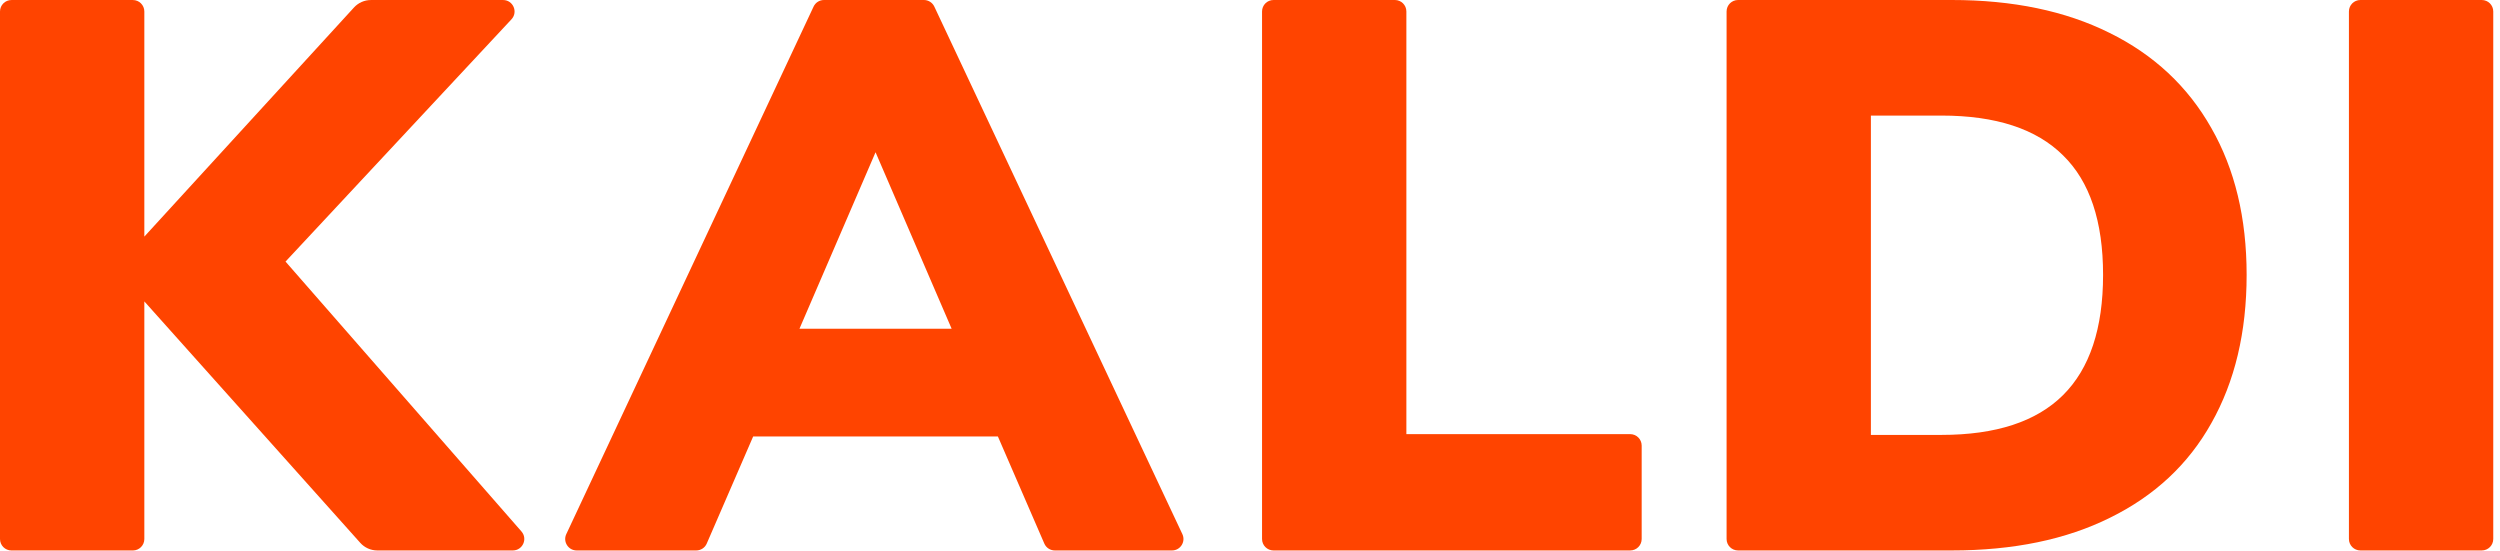
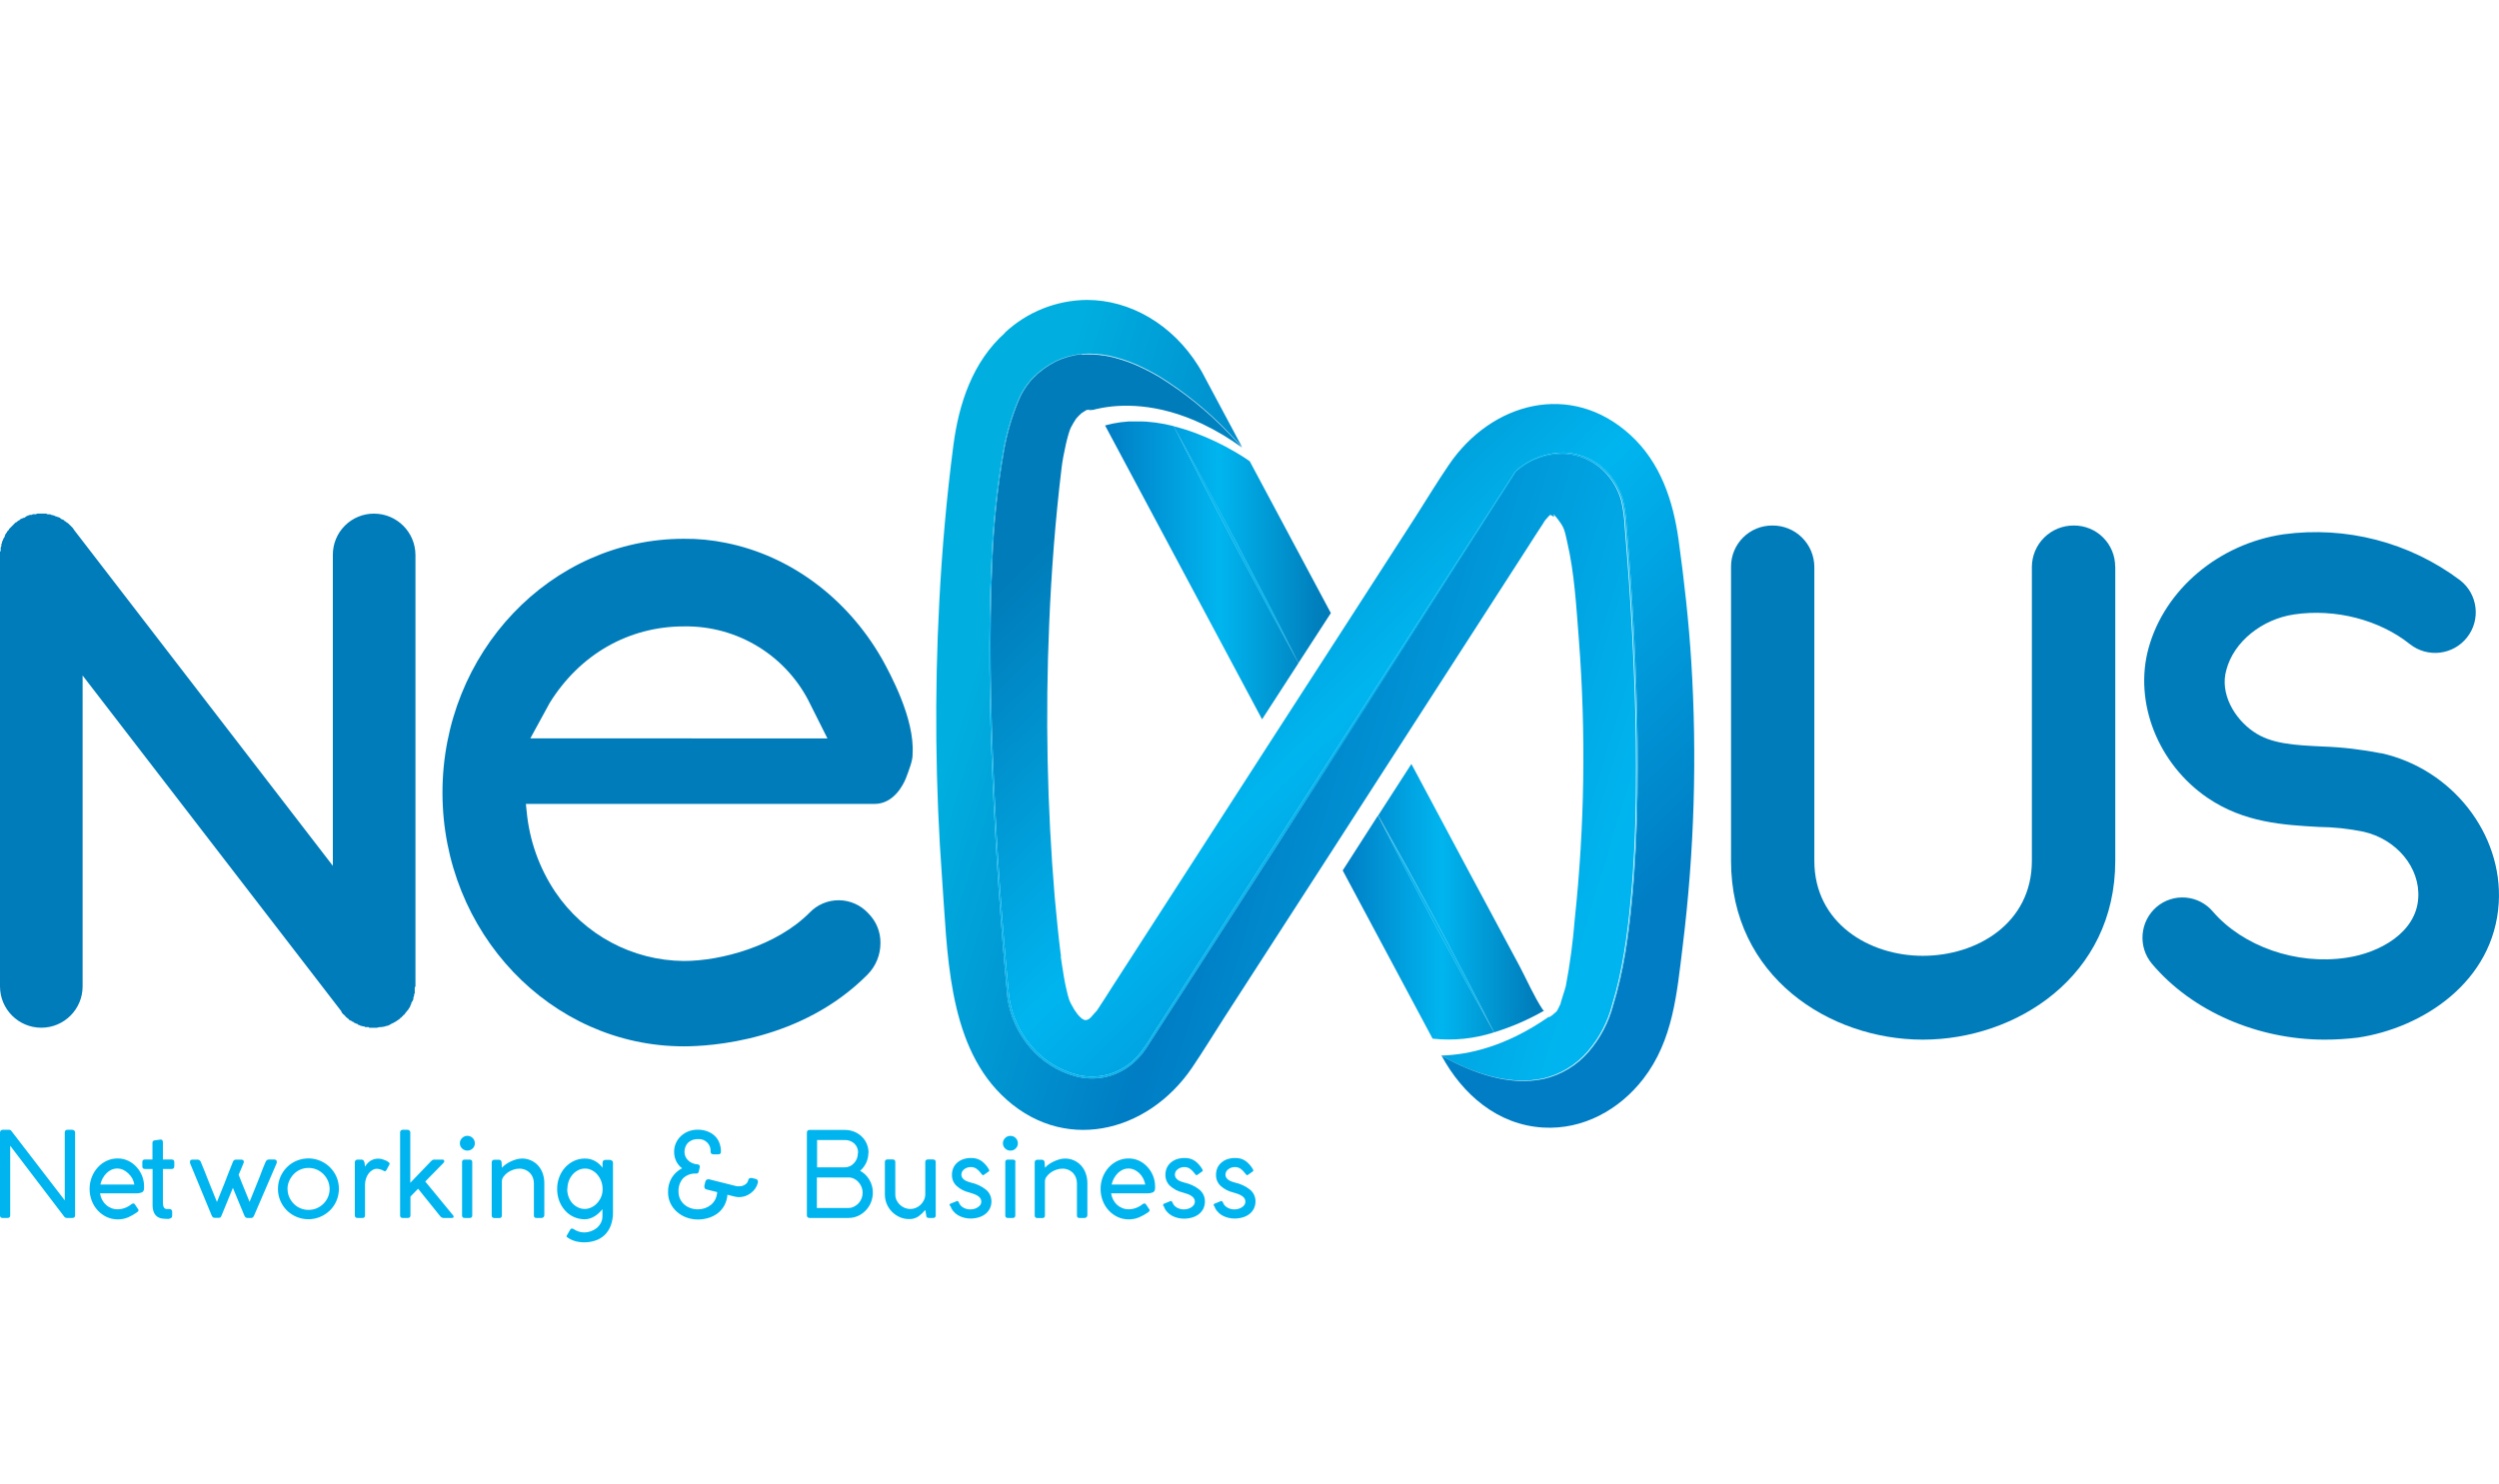
- <svg xmlns="http://www.w3.org/2000/svg" xmlns:xlink="http://www.w3.org/1999/xlink" viewBox="0 0 109 24">
-   <g transform="translate(-1470)">
-     <g style="mix-blend-mode:normal" transform="translate(1470)" fill="#f40">
-       <use xlink:href="#b" style="mix-blend-mode:normal" />
-       <use xlink:href="#c" style="mix-blend-mode:normal" />
-       <use xlink:href="#d" style="mix-blend-mode:normal" />
-       <use xlink:href="#e" style="mix-blend-mode:normal" />
-       <use xlink:href="#f" style="mix-blend-mode:normal" />
+ <svg xmlns="http://www.w3.org/2000/svg" xmlns:xlink="http://www.w3.org/1999/xlink" viewBox="0 0 604.99 359.29">
+   <defs>
+     <style>.cls-1{fill:none;}.cls-2{fill:#00b5ef;}.cls-3{fill:#007cba;}.cls-4{clip-path:url(#clip-path);}.cls-5{fill:url(#linear-gradient);}.cls-6{fill:#fad75f;}.cls-7{clip-path:url(#clip-path-2);}.cls-8{fill:url(#linear-gradient-2);}.cls-9{fill:#231f20;}.cls-10{clip-path:url(#clip-path-3);}.cls-11{fill:url(#linear-gradient-3);}.cls-12{clip-path:url(#clip-path-4);}.cls-13{fill:url(#linear-gradient-4);}.cls-14{clip-path:url(#clip-path-5);}.cls-15{fill:url(#linear-gradient-5);}.cls-16{clip-path:url(#clip-path-6);}.cls-17{fill:url(#linear-gradient-6);}.cls-18{clip-path:url(#clip-path-7);}.cls-19{fill:url(#linear-gradient-7);}</style>
+     <clipPath id="clip-path">
+       <path class="cls-1" d="M375.08,246.26h0M243.28,80.62c-7.81,7-11.13,17.06-12.46,27.13-1.65,12.59-2.76,25.23-3.42,37.9a533.41,533.41,0,0,0,.68,67.26c1.29,17.17,1.21,39.17,14.27,52.12,14.66,14.54,35.46,9.45,46.28-6.54,2.66-3.93,5.14-8,7.71-12L322.49,206q5.88-9.12,11.75-18.24,2.44-3.78,4.88-7.56,15.35-23.8,30.7-47.62c1.2-1.86,2.37-3.75,3.61-5.59.23-.34.42-.7.66-1l-.66.72c.13-.15.5-.58,1.3-1.48l.46-.49a1.63,1.63,0,0,0,.32,0h.05c.13.25,1.07.64.56-.08l-.06-.08h.12l.9,1.07.05.07.28.38c1.24,1.68,1.38,2.3,2,5.15,1.74,7.51,2.15,15,2.84,23.85a370.82,370.82,0,0,1-1,67.38,151.73,151.73,0,0,1-2.18,16.33c-.14.68-1.48,4.6-1.23,4.19-1.05,2.16-.85,1.82-1.49,2.34-.14.11-.31.26-.55.49l-.12.08c-.18.13-.36.26-.55.38l-.07,0h0l0,0-.12-.05h0a.08.08,0,0,1,0,0h0l0,0,0,0h0l0,0-.1.07c-10.32,7.14-19.37,9.15-26,9.3,1.88,1,3.82,2,5.8,2.85a44.76,44.76,0,0,0,6.09,2.12,33.29,33.29,0,0,0,6.35,1.06,24.7,24.7,0,0,0,6.42-.46,20.39,20.39,0,0,0,10.86-6.55,28.09,28.09,0,0,0,5.93-11.32c2.52-8.25,3.68-16.83,4.49-25.39s1.2-17.18,1.27-25.79,0-17.22-.33-25.82-.76-17.2-1.37-25.79q-.46-6.45-1-12.88a35.39,35.39,0,0,0-.85-6.36,16.27,16.27,0,0,0-2.84-5.67,14.79,14.79,0,0,0-11-5.71,17.15,17.15,0,0,0-11.66,4.38L310,203.4l-28.68,44.49-3.58,5.56a17.93,17.93,0,0,1-4.55,4.88,15.29,15.29,0,0,1-6.14,2.6,15.7,15.7,0,0,1-6.65-.29,22,22,0,0,1-11.11-7.07,23.65,23.65,0,0,1-5.4-12c-1.67-17.59-2.83-35.19-3.61-52.82s-1.09-35.29-.26-52.93a195.16,195.16,0,0,1,2.8-26.31,58.43,58.43,0,0,1,3.7-12.69,18,18,0,0,1,3.65-5.5,21.51,21.51,0,0,1,5.36-3.86,19.21,19.21,0,0,1,6.35-1.77,24.69,24.69,0,0,1,6.59.42,35.84,35.84,0,0,1,6.3,2,52.67,52.67,0,0,1,5.88,3,85.21,85.21,0,0,1,16.66,13.51c.77.79,1.53,1.59,2.27,2.4l1.11,1.23q-4.19-7.83-8.36-15.65c-.47-.87-.93-1.74-1.39-2.61-.27-.46-.54-.91-.82-1.36-6.3-10.09-16.52-16-27-16a29.48,29.48,0,0,0-19.85,7.93" />
+     </clipPath>
+     <linearGradient id="linear-gradient" x1="-124.51" y1="499.19" x2="-123.51" y2="499.19" gradientTransform="matrix(0, 169.65, 169.65, 0, -84374.99, 21219.09)" gradientUnits="userSpaceOnUse">
+       <stop offset="0" stop-color="#00afe0" />
+       <stop offset="0.02" stop-color="#00afe0" />
+       <stop offset="0.42" stop-color="#007dc4" />
+       <stop offset="0.98" stop-color="#00b5ef" />
+       <stop offset="1" stop-color="#00b5ef" />
+     </linearGradient>
+     <clipPath id="clip-path-2">
+       <path class="cls-1" d="M333.65,197.47q3.64,6.5,7.21,13l7.08,13.11,6.95,13.17q3.45,6.58,6.81,13.24a59,59,0,0,0,12.08-5.23c-.16-.17-.28-.28-.28-.24-2.14-3.25-3.75-7-5.57-10.46Q361.21,221.52,354.5,209l-12.81-24Z" />
+     </clipPath>
+     <linearGradient id="linear-gradient-2" x1="-124.51" y1="499.12" x2="-123.51" y2="499.12" gradientTransform="matrix(48.72, 0, 0, -48.72, 6390.86, 24532.69)" gradientUnits="userSpaceOnUse">
+       <stop offset="0" stop-color="#007dc4" />
+       <stop offset="0.5" stop-color="#00b5ef" />
+       <stop offset="0.97" stop-color="#007cba" />
+       <stop offset="1" stop-color="#007cba" />
+     </linearGradient>
+     <clipPath id="clip-path-3">
+       <path class="cls-1" d="M325.06,210.79l21.76,40.73A35.82,35.82,0,0,0,361.7,250q-3.65-6.5-7.22-13l-7.07-13.1-7-13.17q-3.45-6.6-6.81-13.25Z" />
+     </clipPath>
+     <linearGradient id="linear-gradient-3" x1="-124.51" y1="499.12" x2="-123.51" y2="499.12" gradientTransform="matrix(48.72, 0, 0, -48.72, 6390.86, 24539.8)" xlink:href="#linear-gradient-2" />
+     <clipPath id="clip-path-4">
+       <path class="cls-1" d="M291.89,117.46l7.61,14.3L307,146.13q3.72,7.2,7.34,14.44l7.85-12.11q-9.82-18.37-19.63-36.75s-1.34-1-3.64-2.32a61.24,61.24,0,0,0-9.31-4.45,47.77,47.77,0,0,0-5.46-1.71q3.92,7.08,7.75,14.23" />
+     </clipPath>
+     <linearGradient id="linear-gradient-4" x1="-124.51" y1="499.12" x2="-123.51" y2="499.12" gradientTransform="matrix(54.66, 0, 0, -54.66, 7073.43, 27413.87)" xlink:href="#linear-gradient-2" />
+     <clipPath id="clip-path-5">
+       <path class="cls-1" d="M267.55,103.08h0c.08.16.16.3.27.49l37.72,70.62,8.82-13.63q-3.91-7.08-7.75-14.23L299,132l-7.48-14.37q-3.72-7.2-7.35-14.44a37.12,37.12,0,0,0-9-1.18,27.49,27.49,0,0,0-7.59,1" />
+     </clipPath>
+     <linearGradient id="linear-gradient-5" x1="-124.51" y1="499.12" x2="-123.51" y2="499.12" gradientTransform="matrix(54.66, 0, 0, -54.66, 7073.43, 27420.09)" xlink:href="#linear-gradient-2" />
+     <clipPath id="clip-path-6">
+       <path class="cls-1" d="M264.07,246.39l0,0,0,0M261.92,85.76a19.3,19.3,0,0,0-6.32,1.78,21.52,21.52,0,0,0-5.32,3.85,17.89,17.89,0,0,0-3.61,5.47A58,58,0,0,0,243,109.53a196.42,196.42,0,0,0-2.75,26.29c-.8,17.63-.41,35.28.36,52.9s2,35.24,3.71,52.78a23.29,23.29,0,0,0,5.33,11.8,21.6,21.6,0,0,0,10.89,6.9,15,15,0,0,0,6.46.27,14.73,14.73,0,0,0,5.94-2.53c3.63-2.52,5.5-6.71,8-10.32l28.6-44.54,57.37-89v0h0a17.44,17.44,0,0,1,11.95-4.47,15.12,15.12,0,0,1,11.23,5.86,16.55,16.55,0,0,1,2.89,5.8,36.67,36.67,0,0,1,.85,6.42q.56,6.44,1,12.88.9,12.88,1.33,25.8c.3,8.61.41,17.22.28,25.84s-.51,17.22-1.32,25.8-2,17.15-4.54,25.39a28.18,28.18,0,0,1-6,11.35,20.3,20.3,0,0,1-10.9,6.54,24.35,24.35,0,0,1-6.43.46,32.66,32.66,0,0,1-6.36-1.08,43.4,43.4,0,0,1-6.08-2.14c-2-.85-3.92-1.82-5.8-2.85,5.08,9.36,13.55,16.74,24.63,17.37,9.61.55,18.4-4.31,24.18-11.78,7.24-9.36,8.14-20.73,9.54-32.09a373.54,373.54,0,0,0,2.09-68.92c-.62-9.85-1.71-19.64-3.06-29.41-1.32-9.55-4.37-18.85-11.72-25.55-14.41-13.12-33.63-7.85-43.9,7.25-2.78,4.09-5.36,8.32-8,12.47l-16.65,25.83-1.46,2.26L308,178.9c-.78,1.21-1.56,2.41-2.33,3.62l-36.31,56.3c-1.16,1.81-2.29,3.64-3.49,5.42l-.35.54c0-.05-1.17,1.27-1.63,1.81a1.29,1.29,0,0,1,.15-.2,4.29,4.29,0,0,1-.42.38c-.17.08-.36.17-.55.24h-.38l-.05,0-.1,0h0l-.63-.34c-.35-.31-.69-.65-1-1-.08-.15-.7-1-.8-1.12-1.43-2.42-1.39-2.62-2.05-5.47-.4-1.73-.65-3.49-.93-5.24l-.3-2a.34.34,0,0,0,0,.1c0-.08,0-.17,0-.28s0,0,0,0,0-.18,0-.28,0-.29-.06-.46c-.58-4.55-1-9.12-1.43-13.69A524,524,0,0,1,254,151.15c.52-12.64,1.48-25.26,3-37.82.38-3.25,1.59-8.55,2.26-9.82a24.11,24.11,0,0,1,1.4-2.34l.05-.06a1.86,1.86,0,0,0-.15.26,4.48,4.48,0,0,0,.41-.49c.1-.13.55-.54.9-.86l1.18-.74c.13,0,.22-.06.23,0l.28-.07.49,0,.06,0v0c-.35,0-.44.1-.4.19l.46-.14.14,0,.09,0c.94,0,.7,0,.21,0,.47-.13,1-.26,1.62-.38,4.86-1,13.83-1.48,25,3.85a60.71,60.71,0,0,1,9.49,5.68l-1.11-1.23c-.74-.81-1.5-1.61-2.27-2.4a86.1,86.1,0,0,0-16.68-13.47,54.33,54.33,0,0,0-5.88-3,36.76,36.76,0,0,0-6.29-2,25.77,25.77,0,0,0-4.87-.48c-.56,0-1.13,0-1.7.06" />
+     </clipPath>
+     <linearGradient id="linear-gradient-6" x1="-124.51" y1="499.11" x2="-123.51" y2="499.11" gradientTransform="matrix(0, -170.4, -170.4, 0, 85373.7, -20956.37)" xlink:href="#linear-gradient-2" />
+     <clipPath id="clip-path-7">
+       <path class="cls-1" d="M256.82,231.75v0m0-.22s0,0,0,0,0,.09,0,.13l0-.25v.08m0-.08s0,0,0,0a.43.43,0,0,0,0,0" />
+     </clipPath>
+     <linearGradient id="linear-gradient-7" x1="-124.51" y1="499.12" x2="-123.51" y2="499.12" gradientTransform="matrix(0.01, -170.4, -170.4, -0.01, 85308.7, -20888.2)" xlink:href="#linear-gradient-2" />
+   </defs>
+   <g id="Layer_2" data-name="Layer 2">
+     <g id="Layer_1-2" data-name="Layer 1">
+       <path class="cls-2" d="M299.5,131.76,307,146.13q3.72,7.2,7.34,14.44-3.91-7.08-7.75-14.23L299,132l-7.48-14.37q-3.72-7.2-7.35-14.44,3.92,7.08,7.75,14.23Z" />
+       <path class="cls-2" d="M347.94,223.61l6.95,13.17q3.45,6.58,6.81,13.24-3.65-6.5-7.22-13l-7.07-13.1-7-13.17q-3.45-6.6-6.81-13.25,3.64,6.5,7.21,13Z" />
+       <path class="cls-2" d="M274.78,88.17a36.76,36.76,0,0,0-6.29-2,24.59,24.59,0,0,0-6.57-.42,19.3,19.3,0,0,0-6.32,1.78,21.52,21.52,0,0,0-5.32,3.85,17.89,17.89,0,0,0-3.61,5.47A58,58,0,0,0,243,109.53a196.42,196.42,0,0,0-2.75,26.29c-.8,17.63-.41,35.28.36,52.9s2,35.24,3.71,52.78a23.29,23.29,0,0,0,5.33,11.8,21.6,21.6,0,0,0,10.89,6.9,15,15,0,0,0,6.46.27,14.73,14.73,0,0,0,5.94-2.53c3.63-2.52,5.5-6.71,8-10.32l28.6-44.54,57.37-89v0h0a17.44,17.44,0,0,1,11.95-4.47,15.12,15.12,0,0,1,11.23,5.86,16.55,16.55,0,0,1,2.89,5.8,36.67,36.67,0,0,1,.85,6.42q.56,6.44,1,12.88.9,12.88,1.33,25.8c.3,8.61.41,17.22.28,25.84s-.51,17.22-1.32,25.8-2,17.15-4.54,25.39a28.18,28.18,0,0,1-6,11.35,20.3,20.3,0,0,1-10.9,6.54,24.35,24.35,0,0,1-6.43.46,32.66,32.66,0,0,1-6.36-1.08,43.4,43.4,0,0,1-6.08-2.14,44.76,44.76,0,0,0,6.09,2.12,33.29,33.29,0,0,0,6.35,1.06,24.7,24.7,0,0,0,6.42-.46,20.39,20.39,0,0,0,10.86-6.55,28.09,28.09,0,0,0,5.93-11.32c2.52-8.25,3.68-16.83,4.49-25.39s1.2-17.18,1.27-25.79,0-17.22-.33-25.82-.76-17.2-1.37-25.79q-.46-6.45-1-12.88a35.39,35.39,0,0,0-.85-6.36,16.27,16.27,0,0,0-2.84-5.67,14.79,14.79,0,0,0-11-5.71,17.15,17.15,0,0,0-11.66,4.38v0l0,0h0L310,203.4l-28.68,44.49-3.58,5.56a17.93,17.93,0,0,1-4.55,4.88,15.29,15.29,0,0,1-6.14,2.6,15.7,15.7,0,0,1-6.65-.29,22,22,0,0,1-11.11-7.07,23.65,23.65,0,0,1-5.4-12c-1.67-17.59-2.83-35.19-3.61-52.82s-1.09-35.29-.26-52.93a195.16,195.16,0,0,1,2.8-26.31,58.43,58.43,0,0,1,3.7-12.69,18,18,0,0,1,3.65-5.5,21.51,21.51,0,0,1,5.36-3.86,19.21,19.21,0,0,1,6.35-1.77,24.69,24.69,0,0,1,6.59.42,35.84,35.84,0,0,1,6.3,2,52.67,52.67,0,0,1,5.88,3,85.21,85.21,0,0,1,16.66,13.51,86.1,86.1,0,0,0-16.68-13.47,54.33,54.33,0,0,0-5.88-3" />
+       <path class="cls-3" d="M576.38,182.37c17.23,3.78,29.53,19.53,28.55,36.26-1.15,19.19-18.54,30.35-34.13,32.64a65.56,65.56,0,0,1-8,.49c-16.08,0-32-6.72-41.83-18.37a9.84,9.84,0,0,1,1.14-13.78,9.65,9.65,0,0,1,13.62,1.15c7.22,8.37,20.18,13,32.32,11.16,8-1.15,16.89-6.07,17.39-14.44.49-7.38-5.25-14.27-13.29-16.08a56.72,56.72,0,0,0-10.83-1.15c-8.53-.49-18-1-26.9-7.05-12-8.2-17.88-23.13-14.27-36.25,3.93-14.27,17.06-25.26,32.64-27.56a58.17,58.17,0,0,1,42.82,11.15A9.81,9.81,0,0,1,583.44,156c-7.39-5.9-18.05-8.69-28.06-7.21-7.71,1.14-14.6,6.56-16.4,13.45-1.64,5.74,2,11.81,6.56,14.93,4.27,3,10,3.28,16.73,3.6a87.72,87.72,0,0,1,14.11,1.64" />
+       <path class="cls-3" d="M512.09,137.26v71.2c0,28-24,43.3-46.59,43.3s-46.43-15.25-46.43-43.3v-71.2a9.94,9.94,0,0,1,10-10,10.07,10.07,0,0,1,10.17,10v71.2c0,15.09,13.29,23,26.25,23,13.12,0,26.41-7.87,26.41-23v-71.2a10.07,10.07,0,0,1,10.17-10,9.94,9.94,0,0,1,10,10" />
+       <g class="cls-4">
+         <rect class="cls-5" x="187.47" y="64.46" width="247.69" height="223.34" transform="translate(51.6 422.07) rotate(-72.94)" />
+       </g>
+       <path class="cls-6" d="M375,246.15l0,0a1.31,1.31,0,0,1-.26-.11.91.91,0,0,1,.22.06,0,0,0,0,0,0,0" />
+       <g class="cls-7">
+         <rect class="cls-8" x="333.65" y="184.99" width="40.13" height="65.03" />
+       </g>
+       <path class="cls-9" d="M367.19,114.35l0,0v0h0" />
+       <g class="cls-10">
+         <rect class="cls-11" x="325.06" y="197.47" width="36.64" height="54.73" />
+       </g>
+       <g class="cls-12">
+         <rect class="cls-13" x="284.14" y="103.23" width="38.04" height="57.34" />
+       </g>
+       <g class="cls-14">
+         <rect class="cls-15" x="267.52" y="102.05" width="46.81" height="72.15" />
+       </g>
+       <g class="cls-16">
+         <rect class="cls-17" x="198.24" y="52.51" width="253.9" height="254.27" transform="translate(-33.37 276.88) rotate(-44.09)" />
+       </g>
+       <path class="cls-6" d="M264.18,246.26l-.07.08.07-.08" />
+       <g class="cls-18">
+         <rect class="cls-19" x="256.66" y="231.43" width="0.28" height="0.29" transform="translate(-88.77 243.95) rotate(-44.09)" />
+       </g>
+       <path class="cls-3" d="M213.47,159.46c2,3.61,8,14.59,7.46,23.07v.34c0,1.35-.88,3.65-1.62,5.59-.59,1.46-2.87,6.22-7.61,6.22H127.31l.19,1.79A42,42,0,0,0,134.43,216a37.9,37.9,0,0,0,31.12,16.71c9.07,0,22.46-3.66,30.43-11.69a9.73,9.73,0,0,1,14.18.1l.16.17a9.91,9.91,0,0,1,2.83,7.08,10.8,10.8,0,0,1-3.1,7.61c-16,16.15-38.1,17.4-44.5,17.4-32.22,0-58.43-27.56-58.43-61.45s26.21-61.46,58.43-61.46a47.85,47.85,0,0,1,10.23,1c15.53,3.11,29.29,13.35,37.69,28m-13.15,19.35-4.08-8.13a33.35,33.35,0,0,0-30.69-19c-13.34,0-25.18,6.76-32.48,18.54l-4.68,8.57Z" />
+       <path class="cls-3" d="M8.69,124.54a.6.6,0,0,1,.5-.17h2a.6.6,0,0,0,.5.17h.49a.51.51,0,0,0,.33.16l.65.16a.59.59,0,0,0,.33.17c.17,0,.33.16.49.16s.33.17.5.17l.32.32c.17,0,.33.17.5.17.16.16.32.16.32.33.17,0,.33.16.5.32.16,0,.16.17.32.17l.33.33.33.32.33.33c.16.17.33.33.33.49.16,0,.16,0,.16.17l62.66,81.36V134.38a9.94,9.94,0,0,1,10-10,10.05,10.05,0,0,1,10,10V238.87a.17.17,0,0,1-.17.17v1.47a.63.63,0,0,0-.16.5.59.59,0,0,1-.17.49V242a.51.51,0,0,0-.16.33l-.33.49a.6.6,0,0,1-.16.49c0,.17-.17.33-.17.5l-.32.49a.55.55,0,0,0-.17.33c-.16.16-.33.16-.33.32-.16.17-.16.33-.32.33,0,.17-.17.33-.33.49-.17,0-.17.17-.33.33-.16,0-.16.17-.33.33a.35.35,0,0,0-.33.33h-.16a.16.16,0,0,1-.16.16,9,9,0,0,1-1.32.82c-.49.17-.82.49-1.31.66h-.16a4.94,4.94,0,0,1-1.48.33h-.33a3.25,3.25,0,0,1-1.31.16H89.4l-.16-.16h-.82c-.17-.17-.17-.17-.33-.17-.33,0-.49-.16-.82-.16a.55.55,0,0,0-.33-.17c-.16,0-.33-.16-.49-.32a.59.59,0,0,1-.49-.17c-.17,0-.33-.16-.49-.33-.17,0-.33,0-.33-.16-.33-.16-.49-.16-.66-.33,0-.16-.16-.16-.33-.33s-.49-.32-.65-.65a.17.17,0,0,1-.17-.17c-.32-.16-.49-.49-.65-.65v-.17L20,163.58v75.29a10,10,0,1,1-20,0V133.56c.16,0,.16-.17.16-.33v-.49a.58.58,0,0,1,.17-.49v-.5a.6.6,0,0,0,.16-.49.59.59,0,0,1,.17-.33c0-.16.16-.32.16-.49l.33-.49a.6.6,0,0,1,.16-.49c0-.17.17-.33.33-.5a.5.5,0,0,1,.16-.32l.33-.33A.55.55,0,0,1,2.3,128l.49-.49s.16-.17.33-.33l.32-.33s.17-.16.33-.33h.17a.16.16,0,0,1,.16-.16c.16-.16.33-.33.49-.33.17-.16.33-.16.33-.33.17,0,.33-.16.49-.16a.63.63,0,0,1,.5-.16L6.4,125c.16,0,.16,0,.33-.17a.62.62,0,0,0,.49-.16h.49a.61.61,0,0,1,.49-.16Z" />
+       <path class="cls-2" d="M17.49,294.94H16.14a.74.74,0,0,1-.55-.26L2.47,277.45v16.86q0,.63-.66.63H.63a.56.56,0,0,1-.63-.63V274.25a.7.7,0,0,1,.17-.47.63.63,0,0,1,.46-.19H2.22a.62.62,0,0,1,.54.29l12.92,16.8V274.14a.59.59,0,0,1,.63-.55h1.18a.76.76,0,0,1,.48.18.55.55,0,0,1,.21.46v20.08q0,.63-.69.63" />
+       <path class="cls-2" d="M28.48,295.28a6.28,6.28,0,0,1-2.65-.57,7,7,0,0,1-2.15-1.57,7.3,7.3,0,0,1-1.46-2.35,8.06,8.06,0,0,1,0-5.75,7.57,7.57,0,0,1,1.46-2.36,6.69,6.69,0,0,1,2.15-1.58,6.28,6.28,0,0,1,2.65-.57,5.86,5.86,0,0,1,2.49.53,6.43,6.43,0,0,1,2,1.45,7.06,7.06,0,0,1,1.4,2.16,6.87,6.87,0,0,1,.51,2.65v.34c0,.58-.18.94-.54,1.09a3.33,3.33,0,0,1-1.33.23H24.22a4.55,4.55,0,0,0,1.46,2.79,4.07,4.07,0,0,0,2.8,1.07,5.09,5.09,0,0,0,1.74-.32,5.16,5.16,0,0,0,1.57-.89.7.7,0,0,1,.52-.2.36.36,0,0,1,.31.17l.81,1.21a.38.38,0,0,1,.11.26.59.59,0,0,1-.18.35,1.9,1.9,0,0,1-.31.23A11.82,11.82,0,0,1,31,294.8a6.18,6.18,0,0,1-2.47.48m-4.14-8.43h8.14a5.41,5.41,0,0,0-.52-1.51A5,5,0,0,0,31,284.1a4.19,4.19,0,0,0-1.22-.83,3.42,3.42,0,0,0-1.4-.3,3.37,3.37,0,0,0-1.41.3,4.05,4.05,0,0,0-1.19.83,5.26,5.26,0,0,0-.92,1.24,5.5,5.5,0,0,0-.56,1.51" />
+       <path class="cls-2" d="M41,295.17h-.22l-.24,0a9.85,9.85,0,0,1-1.35-.1,2.66,2.66,0,0,1-1.15-.46,2.57,2.57,0,0,1-.8-1.05,4.71,4.71,0,0,1-.3-1.84v-8.64H35.18a1,1,0,0,1-.53-.12.61.61,0,0,1-.19-.51v-1.06a.55.55,0,0,1,.19-.49,1,1,0,0,1,.53-.12h1.73v-4.05a.55.55,0,0,1,.49-.58l1.49-.2a.45.45,0,0,1,.45.23,1.24,1.24,0,0,1,.1.52v4.08h2.13c.42,0,.63.22.63.67v.94q0,.69-.63.69H39.44v7.71a6.68,6.68,0,0,0,.07,1.13,1.2,1.2,0,0,0,.26.6.78.78,0,0,0,.48.25,6.73,6.73,0,0,0,.72,0,.63.63,0,0,1,.71.72v.92c0,.42-.24.65-.71.69" />
+       <path class="cls-2" d="M48.62,281.39l1,2.43q.48,1.28,1,2.55l1,2.47c.31.81.62,1.54.9,2.22.39-.94.8-2,1.24-3.05s.88-2.22,1.32-3.37l1.3-3.28a.77.77,0,0,1,.78-.55h1.2c.44,0,.66.17.66.49,0,0,0,.1,0,.19a.37.37,0,0,1-.06.16c-.19.48-.39,1-.58,1.42s-.39.94-.6,1.4c.27.71.54,1.41.82,2.11s.55,1.38.82,2l1,2.45c.28-.68.59-1.41.9-2.22s.64-1.63,1-2.47.67-1.7,1-2.56.65-1.68,1-2.45a.91.91,0,0,1,.29-.39.8.8,0,0,1,.49-.16h1.21c.46,0,.69.17.69.49a.76.76,0,0,1,0,.19.66.66,0,0,0,0,.16L61.5,294.39s0,.05-.15.25a.61.61,0,0,1-.59.3h-.84a.65.65,0,0,1-.53-.2,1.48,1.48,0,0,1-.22-.35l-2.79-6.73-2.76,6.73a1.28,1.28,0,0,0-.16.29c-.06.15-.23.23-.5.23l-.06,0H52a.64.64,0,0,1-.53-.2,1.48,1.48,0,0,1-.22-.35L46,281.65s0,0,0-.1a1.27,1.27,0,0,1,0-.28c0-.3.21-.46.63-.46h1.21a.71.71,0,0,1,.49.18,1.38,1.38,0,0,1,.32.4" />
+       <path class="cls-2" d="M67.29,287.92a7.33,7.33,0,0,1,.57-2.88,7.79,7.79,0,0,1,1.57-2.36,7.1,7.1,0,0,1,2.35-1.58,7.43,7.43,0,0,1,8.11,1.58A7.47,7.47,0,0,1,81.47,285a7.44,7.44,0,0,1,0,5.76,7.16,7.16,0,0,1-1.58,2.34,7.67,7.67,0,0,1-2.36,1.57,7.43,7.43,0,0,1-8.1-1.57,7.46,7.46,0,0,1-1.57-2.34,7.33,7.33,0,0,1-.57-2.88m2.33,0a4.84,4.84,0,0,0,.4,2,5.42,5.42,0,0,0,1.08,1.61,5,5,0,0,0,1.6,1.09,4.76,4.76,0,0,0,2,.4,4.84,4.84,0,0,0,2-.4,5.14,5.14,0,0,0,2.7-2.7,5,5,0,0,0,0-3.92,5.43,5.43,0,0,0-1.09-1.62,5.15,5.15,0,0,0-1.61-1.11,4.84,4.84,0,0,0-2-.4,4.76,4.76,0,0,0-2,.4,4.89,4.89,0,0,0-1.6,1.11A5.6,5.6,0,0,0,70,286a4.84,4.84,0,0,0-.4,2" />
+       <path class="cls-2" d="M88.23,281.44l.14,1.05a4.79,4.79,0,0,1,1.15-1.28,3.61,3.61,0,0,1,3.07-.48,6.16,6.16,0,0,1,.86.32,3,3,0,0,1,.63.39c.17.13.25.24.25.34a.94.94,0,0,1-.06.23l-.72,1.34c-.11.19-.24.28-.37.28a.42.42,0,0,1-.22-.05l-.13-.09a2.69,2.69,0,0,0-.72-.3,3.57,3.57,0,0,0-.83-.16,2.09,2.09,0,0,0-1.18.35,3.18,3.18,0,0,0-.92.87,4.32,4.32,0,0,0-.59,1.22,4.47,4.47,0,0,0-.22,1.34v7.49a.56.56,0,0,1-.63.64H86.56q-.66,0-.66-.63V281.45a.56.56,0,0,1,.19-.46.6.6,0,0,1,.44-.18h1A.59.59,0,0,1,88,281a.77.77,0,0,1,.19.44" />
+       <path class="cls-2" d="M96.86,294.31V274.23a.65.65,0,0,1,.16-.45.59.59,0,0,1,.47-.19h1.18a.67.67,0,0,1,.46.18.54.54,0,0,1,.2.46v12.19l5-5.2a3.8,3.8,0,0,1,.33-.29.75.75,0,0,1,.45-.12h2c.29,0,.43.11.43.32a.47.47,0,0,1,0,.24,2.33,2.33,0,0,1-.19.25l-4.4,4.49,6.62,8.05a.73.73,0,0,1,.26.46c0,.21-.17.32-.49.32h-2a.83.83,0,0,1-.41-.12,1,1,0,0,1-.39-.34l-5.32-6.62-1.85,1.9v4.55q0,.63-.66.63H97.49a.56.56,0,0,1-.63-.63" />
+       <path class="cls-2" d="M111.33,276.86a1.73,1.73,0,0,1,.53-1.27,1.81,1.81,0,0,1,3.1,1.27,1.71,1.71,0,0,1-.52,1.25,1.86,1.86,0,0,1-2.58,0,1.69,1.69,0,0,1-.53-1.25m3,4.59V294.3a.56.56,0,0,1-.63.64h-1.21a.56.56,0,0,1-.63-.64V281.45a.56.56,0,0,1,.63-.64h1.21a.56.56,0,0,1,.63.64" />
+       <path class="cls-2" d="M121.43,281.48l.08,1.29a5.17,5.17,0,0,1,.9-.79,7.13,7.13,0,0,1,1.21-.71,9.12,9.12,0,0,1,1.38-.52,5.33,5.33,0,0,1,1.36-.2,5.15,5.15,0,0,1,2.25.48,5.23,5.23,0,0,1,1.72,1.28,5.63,5.63,0,0,1,1.08,1.9,7.21,7.21,0,0,1,.37,2.36v7.65a.66.66,0,0,1-.2.53.69.69,0,0,1-.49.19h-1.2a.62.62,0,0,1-.52-.17.93.93,0,0,1-.12-.52v-7.7a3.91,3.91,0,0,0-.24-1.37,3.39,3.39,0,0,0-.71-1.13,3.48,3.48,0,0,0-1.1-.76,3.7,3.7,0,0,0-1.49-.29,4.46,4.46,0,0,0-1.46.26,5.27,5.27,0,0,0-1.36.69,4.39,4.39,0,0,0-1,1,1.93,1.93,0,0,0-.39,1.13v8.24a.56.56,0,0,1-.63.64H119.7c-.44,0-.66-.21-.66-.64V281.48a.59.59,0,0,1,.19-.48.68.68,0,0,1,.44-.16h1.1a.61.61,0,0,1,.66.64" />
+       <path class="cls-2" d="M145.85,294.54v-1.73a9.15,9.15,0,0,1-.81.88,5.77,5.77,0,0,1-1,.79,5.55,5.55,0,0,1-1.18.56,4,4,0,0,1-1.28.22,6.38,6.38,0,0,1-2.7-.58,6.24,6.24,0,0,1-2.11-1.57,7.44,7.44,0,0,1-1.39-2.33,8.15,8.15,0,0,1-.5-2.86,7.87,7.87,0,0,1,.52-2.88,7.26,7.26,0,0,1,1.42-2.34,6.85,6.85,0,0,1,2.13-1.57,6.17,6.17,0,0,1,2.63-.58,4.88,4.88,0,0,1,2.55.65,5.76,5.76,0,0,1,1.74,1.57v-1.18a.81.81,0,0,1,.17-.52.8.8,0,0,1,.61-.2h.92a.91.91,0,0,1,.57.19.59.59,0,0,1,.26.53v12a8.81,8.81,0,0,1-.53,3.17,6.26,6.26,0,0,1-1.46,2.28,6,6,0,0,1-2.21,1.35,8.2,8.2,0,0,1-2.74.45,8,8,0,0,1-2.17-.28,6.19,6.19,0,0,1-1.79-.82c-.23-.13-.35-.26-.35-.37a.38.38,0,0,1,.06-.17.69.69,0,0,1,.09-.15l.8-1.38a.51.51,0,0,1,.4-.17.65.65,0,0,1,.32.11,5.12,5.12,0,0,0,1.24.61,4.52,4.52,0,0,0,1.37.23,4.68,4.68,0,0,0,1.59-.28,4.88,4.88,0,0,0,1.42-.77,4.32,4.32,0,0,0,1-1.22,3.29,3.29,0,0,0,.4-1.64m-8.52-6.64a5.55,5.55,0,0,0,.33,1.93,4.9,4.9,0,0,0,.92,1.55,4.41,4.41,0,0,0,1.36,1,3.64,3.64,0,0,0,3.24,0,4.29,4.29,0,0,0,1.36-1,5.19,5.19,0,0,0,1-1.53,4.88,4.88,0,0,0,.36-1.88,5.52,5.52,0,0,0-.33-1.91,5.22,5.22,0,0,0-.92-1.59,4.45,4.45,0,0,0-1.36-1.09,3.54,3.54,0,0,0-1.66-.4,3.6,3.6,0,0,0-1.64.39,4.32,4.32,0,0,0-1.36,1.06,5.07,5.07,0,0,0-.92,1.56,5.41,5.41,0,0,0-.33,1.89" />
+       <path class="cls-2" d="M183.48,286.39a4.42,4.42,0,0,1-1.69,2.51,4.68,4.68,0,0,1-2.86,1,5,5,0,0,1-1.12-.15l-1.7-.43a6.53,6.53,0,0,1-.77,2.63,6,6,0,0,1-1.61,1.87,7.17,7.17,0,0,1-2.21,1.11,8.68,8.68,0,0,1-2.57.38,8,8,0,0,1-2.78-.49,7.28,7.28,0,0,1-2.3-1.37,6.5,6.5,0,0,1-1.57-2.09,6.14,6.14,0,0,1-.57-2.67,6.41,6.41,0,0,1,.91-3.51,6.33,6.33,0,0,1,2.48-2.27,4.79,4.79,0,0,1-1.41-1.7,5.14,5.14,0,0,1-.51-2.3,5,5,0,0,1,.46-2.16,5.24,5.24,0,0,1,1.25-1.7,5.64,5.64,0,0,1,1.82-1.11,6.34,6.34,0,0,1,2.16-.38,6.71,6.71,0,0,1,2.17.34,5.48,5.48,0,0,1,1.8,1,4.5,4.5,0,0,1,1.22,1.67,5.66,5.66,0,0,1,.45,2.33q0,.63-.6.63h-1.18q-.72,0-.72-.63a2.83,2.83,0,0,0-3.11-3.05,3.58,3.58,0,0,0-1.41.26,3.18,3.18,0,0,0-1,.67,2.82,2.82,0,0,0-.6,1,3.51,3.51,0,0,0-.2,1.17,2.81,2.81,0,0,0,.83,2,3.57,3.57,0,0,0,2.22,1c.44,0,.66.24.66.54a.43.43,0,0,1,0,.05.1.1,0,0,0,0,.07l-.23,1c-.06.39-.26.58-.6.58a4.24,4.24,0,0,0-3.22,1.14,4.54,4.54,0,0,0-1.1,3.29,4,4,0,0,0,.38,1.73,4,4,0,0,0,1,1.33,4.6,4.6,0,0,0,1.51.87,5.46,5.46,0,0,0,1.81.3,5.22,5.22,0,0,0,1.67-.27,4.89,4.89,0,0,0,1.45-.8,3.92,3.92,0,0,0,1.05-1.29,4.78,4.78,0,0,0,.49-1.81l-2.56-.64a.64.64,0,0,1-.55-.66.88.88,0,0,1,0-.26l.23-.94a.81.81,0,0,1,.25-.44.64.64,0,0,1,.44-.17l.1,0h.1l6.76,1.7.29,0H179a2.48,2.48,0,0,0,1.31-.37,1.81,1.81,0,0,0,.82-1l0-.09a.63.63,0,0,1,.66-.55l.13,0h.13l.89.23a.64.64,0,0,1,.55.63.25.25,0,0,1,0,.1.34.34,0,0,0,0,.1" />
+       <path class="cls-2" d="M210.23,279.17a5.73,5.73,0,0,1-2,4.35,5.67,5.67,0,0,1,2.23,2.17,5.89,5.89,0,0,1,.85,3.09,6.37,6.37,0,0,1-.44,2.35,6.18,6.18,0,0,1-1.24,1.95,6.08,6.08,0,0,1-1.88,1.36,5.68,5.68,0,0,1-2.36.5H196a.67.67,0,0,1-.47-.16.56.56,0,0,1-.19-.47v-20q0-.69.66-.69h8.49a6.14,6.14,0,0,1,2.27.42,5.56,5.56,0,0,1,1.84,1.17,5.31,5.31,0,0,1,1.23,1.77,5.6,5.6,0,0,1,.44,2.22m-2.53,0a3,3,0,0,0-.91-2.28,3.3,3.3,0,0,0-2.37-.85h-6.65v6.62h6.65a3.11,3.11,0,0,0,1.29-.28,3.06,3.06,0,0,0,1-.75,3.39,3.39,0,0,0,.7-1.1,3.85,3.85,0,0,0,.24-1.36m-2.3,5.93h-7.63v7.39h7.63a3,3,0,0,0,1.32-.3,3.84,3.84,0,0,0,1.11-.8,3.89,3.89,0,0,0,.75-1.18,3.83,3.83,0,0,0,.27-1.43,3.61,3.61,0,0,0-.27-1.38,4.35,4.35,0,0,0-.74-1.18,3.4,3.4,0,0,0-1.09-.82,3.1,3.1,0,0,0-1.35-.3" />
+       <path class="cls-2" d="M224.24,294.31,224,293a8.88,8.88,0,0,1-1.59,1.52,3.77,3.77,0,0,1-2.29.69,5.5,5.5,0,0,1-2.3-.47,6.1,6.1,0,0,1-1.87-1.28,5.95,5.95,0,0,1-1.73-4.23v-7.88a.59.59,0,0,1,.15-.4.51.51,0,0,1,.43-.18h1.28a.65.65,0,0,1,.54.18.86.86,0,0,1,.13.54v7.79a3.18,3.18,0,0,0,.3,1.36,3.69,3.69,0,0,0,.81,1.11,4,4,0,0,0,1.16.75,3.52,3.52,0,0,0,1.37.27,3.4,3.4,0,0,0,1.33-.27,4,4,0,0,0,1.14-.74,3.89,3.89,0,0,0,.8-1.1,3.29,3.29,0,0,0,.34-1.35v-7.9c0-.42.22-.64.67-.64h1.19c.45,0,.67.21.67.64V294.3a.56.56,0,0,1-.64.64h-1c-.44,0-.67-.21-.67-.63" />
+       <path class="cls-2" d="M229.94,292.06a.68.68,0,0,1-.05-.33.27.27,0,0,1,.19-.24l1.44-.58a.35.35,0,0,1,.42,0,.73.73,0,0,1,.24.38,2.13,2.13,0,0,0,.49.74,3,3,0,0,0,.7.49,4,4,0,0,0,.78.27,3,3,0,0,0,.68.08,4,4,0,0,0,1-.12,3.35,3.35,0,0,0,.86-.38,2.27,2.27,0,0,0,.64-.59,1.32,1.32,0,0,0,.24-.77,1.43,1.43,0,0,0-.24-.84,2.35,2.35,0,0,0-.65-.6,4.32,4.32,0,0,0-.94-.45l-1.13-.36a6.88,6.88,0,0,1-3-1.55,3.54,3.54,0,0,1-1.15-2.73,4.05,4.05,0,0,1,.33-1.65,3.67,3.67,0,0,1,.93-1.27,4.37,4.37,0,0,1,1.46-.84,5.58,5.58,0,0,1,1.88-.3,4.2,4.2,0,0,1,2.6.75,6.52,6.52,0,0,1,1.74,2,1.17,1.17,0,0,1,.09.24.26.26,0,0,1-.11.25l-1.18.83a.28.28,0,0,1-.41,0c-.11-.13-.24-.28-.37-.45a4.19,4.19,0,0,0-1-1,2.21,2.21,0,0,0-1.35-.42,2.49,2.49,0,0,0-1.68.56,1.66,1.66,0,0,0-.65,1.26,1.33,1.33,0,0,0,.22.76,2,2,0,0,0,.56.56,3.15,3.15,0,0,0,.76.37c.28.1.55.18.82.26a8.8,8.8,0,0,1,3.61,1.71,3.64,3.64,0,0,1,1.31,2.87,3.8,3.8,0,0,1-1.45,3,4.85,4.85,0,0,1-1.62.82,7,7,0,0,1-2,.29,6.42,6.42,0,0,1-1.56-.2,6.13,6.13,0,0,1-1.45-.59,4.23,4.23,0,0,1-1.16-1,3.67,3.67,0,0,1-.72-1.37" />
+       <path class="cls-2" d="M242.8,276.86a1.69,1.69,0,0,1,.53-1.27,1.75,1.75,0,0,1,1.28-.53,1.79,1.79,0,0,1,1.81,1.8,1.68,1.68,0,0,1-.52,1.25,1.72,1.72,0,0,1-1.29.52,1.74,1.74,0,0,1-1.28-.52,1.65,1.65,0,0,1-.53-1.25m3,4.59V294.3a.57.57,0,0,1-.64.64H244a.56.56,0,0,1-.63-.64V281.45a.56.56,0,0,1,.63-.64h1.21a.57.57,0,0,1,.64.64" />
+       <path class="cls-2" d="M252.89,281.48l.09,1.29a5.47,5.47,0,0,1,.89-.79,7.54,7.54,0,0,1,1.21-.71,9.66,9.66,0,0,1,1.39-.52,5.18,5.18,0,0,1,5.32,1.56,5.63,5.63,0,0,1,1.08,1.9,7.21,7.21,0,0,1,.38,2.36v7.65a.69.69,0,0,1-.2.53.71.71,0,0,1-.5.19h-1.19a.64.64,0,0,1-.53-.17,1,1,0,0,1-.11-.52v-7.7a3.7,3.7,0,0,0-.25-1.37,3.36,3.36,0,0,0-.7-1.13,3.53,3.53,0,0,0-2.59-1.05,4.56,4.56,0,0,0-1.47.26,5.06,5.06,0,0,0-1.35.69,4.39,4.39,0,0,0-1,1,1.93,1.93,0,0,0-.39,1.13v8.24a.56.56,0,0,1-.63.64h-1.18c-.44,0-.67-.21-.67-.64V281.48a.62.62,0,0,1,.19-.48.73.73,0,0,1,.45-.16h1.09a.61.61,0,0,1,.66.64" />
+       <path class="cls-2" d="M273.23,295.28a6.2,6.2,0,0,1-2.64-.57,6.9,6.9,0,0,1-2.16-1.57,7.3,7.3,0,0,1-1.46-2.35,8.06,8.06,0,0,1,0-5.75,7.57,7.57,0,0,1,1.46-2.36,6.63,6.63,0,0,1,2.16-1.58,6.2,6.2,0,0,1,2.64-.57,5.86,5.86,0,0,1,2.49.53,6.43,6.43,0,0,1,2,1.45,7.06,7.06,0,0,1,1.4,2.16,6.88,6.88,0,0,1,.52,2.65v.34c0,.58-.19.94-.55,1.09a3.32,3.32,0,0,1-1.32.23H269a4.55,4.55,0,0,0,1.46,2.79,4.07,4.07,0,0,0,2.8,1.07,5.09,5.09,0,0,0,1.74-.32,5.16,5.16,0,0,0,1.57-.89.72.72,0,0,1,.52-.2.36.36,0,0,1,.31.17l.81,1.21a.34.34,0,0,1,.11.26.54.54,0,0,1-.18.35,2.42,2.42,0,0,1-.3.23,12.56,12.56,0,0,1-2.1,1.15,6.27,6.27,0,0,1-2.48.48m-4.14-8.43h8.14a5.41,5.41,0,0,0-.52-1.51,4.76,4.76,0,0,0-.92-1.24,4.19,4.19,0,0,0-1.22-.83,3.44,3.44,0,0,0-2.81,0,4.05,4.05,0,0,0-1.19.83,5.59,5.59,0,0,0-1.48,2.75" />
+       <path class="cls-2" d="M281.6,292.06a.68.68,0,0,1,0-.33.26.26,0,0,1,.19-.24l1.44-.58a.33.33,0,0,1,.41,0,.69.69,0,0,1,.25.38,1.88,1.88,0,0,0,.49.74,2.85,2.85,0,0,0,.7.49,4,4,0,0,0,.78.27,3,3,0,0,0,.67.08,4,4,0,0,0,1-.12,3.51,3.51,0,0,0,.86-.38,2.1,2.1,0,0,0,.63-.59,1.27,1.27,0,0,0,.25-.77,1.37,1.37,0,0,0-.25-.84,2.31,2.31,0,0,0-.64-.6,4.32,4.32,0,0,0-.94-.45l-1.14-.36a6.84,6.84,0,0,1-3-1.55,3.55,3.55,0,0,1-1.16-2.73,4.05,4.05,0,0,1,.33-1.65,3.69,3.69,0,0,1,.94-1.27,4.32,4.32,0,0,1,1.45-.84,5.68,5.68,0,0,1,1.89-.3,4.2,4.2,0,0,1,2.6.75,6.8,6.8,0,0,1,1.74,2,1.17,1.17,0,0,1,.09.24.25.25,0,0,1-.12.25l-1.18.83a.27.27,0,0,1-.4,0c-.12-.13-.24-.28-.37-.45a4.38,4.38,0,0,0-1-1,2.26,2.26,0,0,0-1.35-.42,2.51,2.51,0,0,0-1.69.56,1.64,1.64,0,0,0-.64,1.26,1.4,1.4,0,0,0,.21.76,2.13,2.13,0,0,0,.56.56,3.35,3.35,0,0,0,.76.37c.28.1.56.18.82.26a8.74,8.74,0,0,1,3.61,1.71,3.61,3.61,0,0,1,1.31,2.87,3.91,3.91,0,0,1-.38,1.72,3.79,3.79,0,0,1-1.07,1.31,4.8,4.8,0,0,1-1.61.82,7,7,0,0,1-2.06.29,6.4,6.4,0,0,1-1.55-.2,6,6,0,0,1-1.45-.59,4.43,4.43,0,0,1-1.17-1,4,4,0,0,1-.72-1.37" />
+       <path class="cls-2" d="M293.83,292.06a.68.68,0,0,1,0-.33.25.25,0,0,1,.18-.24l1.44-.58a.35.35,0,0,1,.42,0,.73.73,0,0,1,.24.38,2.13,2.13,0,0,0,.49.74,2.9,2.9,0,0,0,.71.49,3.93,3.93,0,0,0,.77.27,3,3,0,0,0,.68.08,3.83,3.83,0,0,0,1-.12,3.42,3.42,0,0,0,.87-.38,2.1,2.1,0,0,0,.63-.59,1.32,1.32,0,0,0,.24-.77,1.43,1.43,0,0,0-.24-.84,2.22,2.22,0,0,0-.65-.6,4.46,4.46,0,0,0-.93-.45l-1.14-.36a6.88,6.88,0,0,1-3-1.55,3.54,3.54,0,0,1-1.15-2.73,4.05,4.05,0,0,1,.33-1.65,3.57,3.57,0,0,1,.94-1.27,4.22,4.22,0,0,1,1.45-.84,5.58,5.58,0,0,1,1.88-.3,4.21,4.21,0,0,1,2.61.75,6.8,6.8,0,0,1,1.74,2,1.13,1.13,0,0,1,.08.24.26.26,0,0,1-.11.25l-1.18.83a.27.27,0,0,1-.4,0c-.12-.13-.24-.28-.38-.45a4.19,4.19,0,0,0-1-1,2.21,2.21,0,0,0-1.35-.42,2.49,2.49,0,0,0-1.68.56,1.66,1.66,0,0,0-.65,1.26,1.33,1.33,0,0,0,.22.76,2,2,0,0,0,.56.56,3.15,3.15,0,0,0,.76.37c.28.1.55.18.82.26a8.8,8.8,0,0,1,3.61,1.71,3.64,3.64,0,0,1,1.31,2.87,3.8,3.8,0,0,1-1.45,3,4.8,4.8,0,0,1-1.61.82,7.07,7.07,0,0,1-2.06.29,6.28,6.28,0,0,1-1.55-.2,6,6,0,0,1-1.46-.59,4.23,4.23,0,0,1-1.16-1,3.67,3.67,0,0,1-.72-1.37" />
    </g>
  </g>
-   <defs>
-     <path id="b" d="M22.735 23.171c.283.323.053.829-.376.829h-5.907c-.285 0-.556-.121-.745-.333l-9.414-10.526v10.36c0 .276-.224.5-.5.5h-5.293c-.276 0-.5-.224-.5-.5v-23c0-.276.224-.5.5-.5h5.293c.276 0 .5.224.5.5v9.815l9.141-9.99c.19-.207.457-.325.738-.325h5.762c.437 0 .664.521.366.841l-9.851 10.563 10.287 11.767z" />
-     <path id="c" d="M45.991 24c-.199 0-.38-.118-.459-.301l-2.024-4.669h-10.67l-2.024 4.669c-.079.183-.259.301-.459.301h-5.212c-.366 0-.608-.381-.453-.712l10.782-23c.082-.176.259-.288.453-.288h4.358c.194 0 .37.112.453.287l10.815 23c.156.332-.086.713-.452.713h-5.108zm-11.135-9.668h6.635l-3.317-7.694-3.317 7.694z" />
-     <path id="d" d="M55.525 24c-.276 0-.5-.224-.5-.5v-23c0-.276.224-.5.5-.5h5.293c.276 0 .5.224.5.5v18.428h9.759c.276 0 .5.224.5.5v4.072c0 .276-.224.5-.5.5h-15.552z" />
-     <path id="e" d="M75.279.5c0-.276.224-.5.5-.5h9.315c2.667 0 4.959.477 6.874 1.43 1.938.953 3.42 2.338 4.446 4.153 1.026 1.793 1.539 3.926 1.539 6.4 0 2.496-.513 4.652-1.539 6.468-1.003 1.793-2.474 3.166-4.412 4.119-1.915.953-4.218 1.43-6.908 1.43h-9.315c-.276 0-.5-.224-.5-.5v-23zm9.37 18.462c2.371 0 4.138-.579 5.301-1.736 1.163-1.157 1.744-2.905 1.744-5.242 0-2.338-.581-4.074-1.744-5.209-1.163-1.157-2.93-1.736-5.301-1.736h-3.078v13.923h3.078z" />
-     <path id="f" d="M102.913 24c-.276 0-.5-.224-.5-.5v-23c0-.276.224-.5.5-.5h5.293c.276 0 .5.224.5.5v23c0 .276-.224.5-.5.5h-5.293z" />
-   </defs>
</svg>
